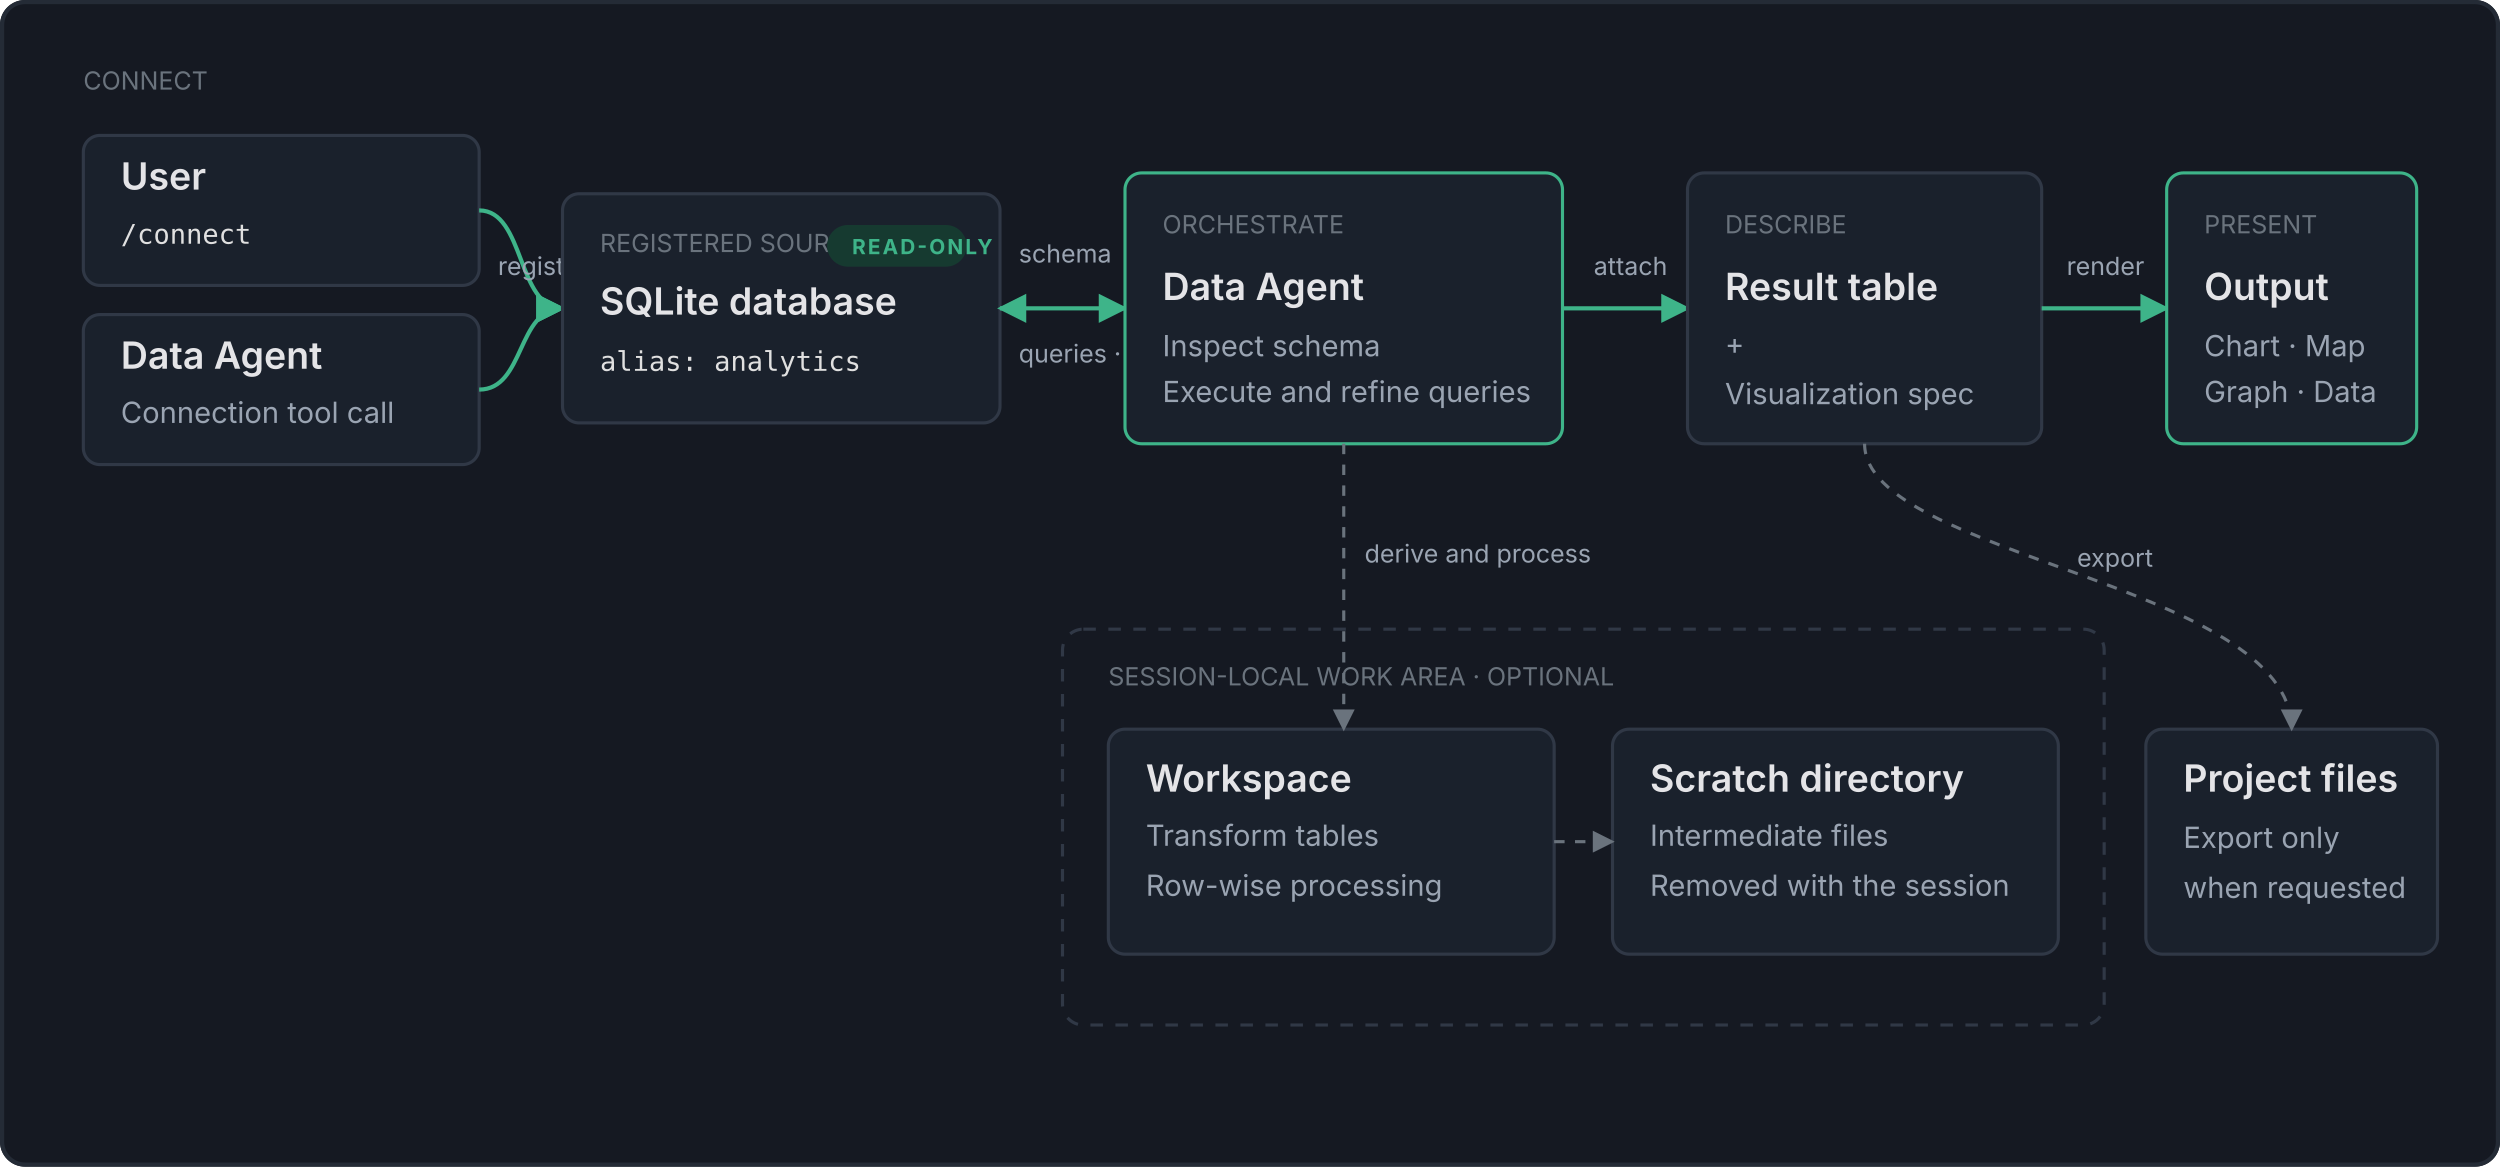
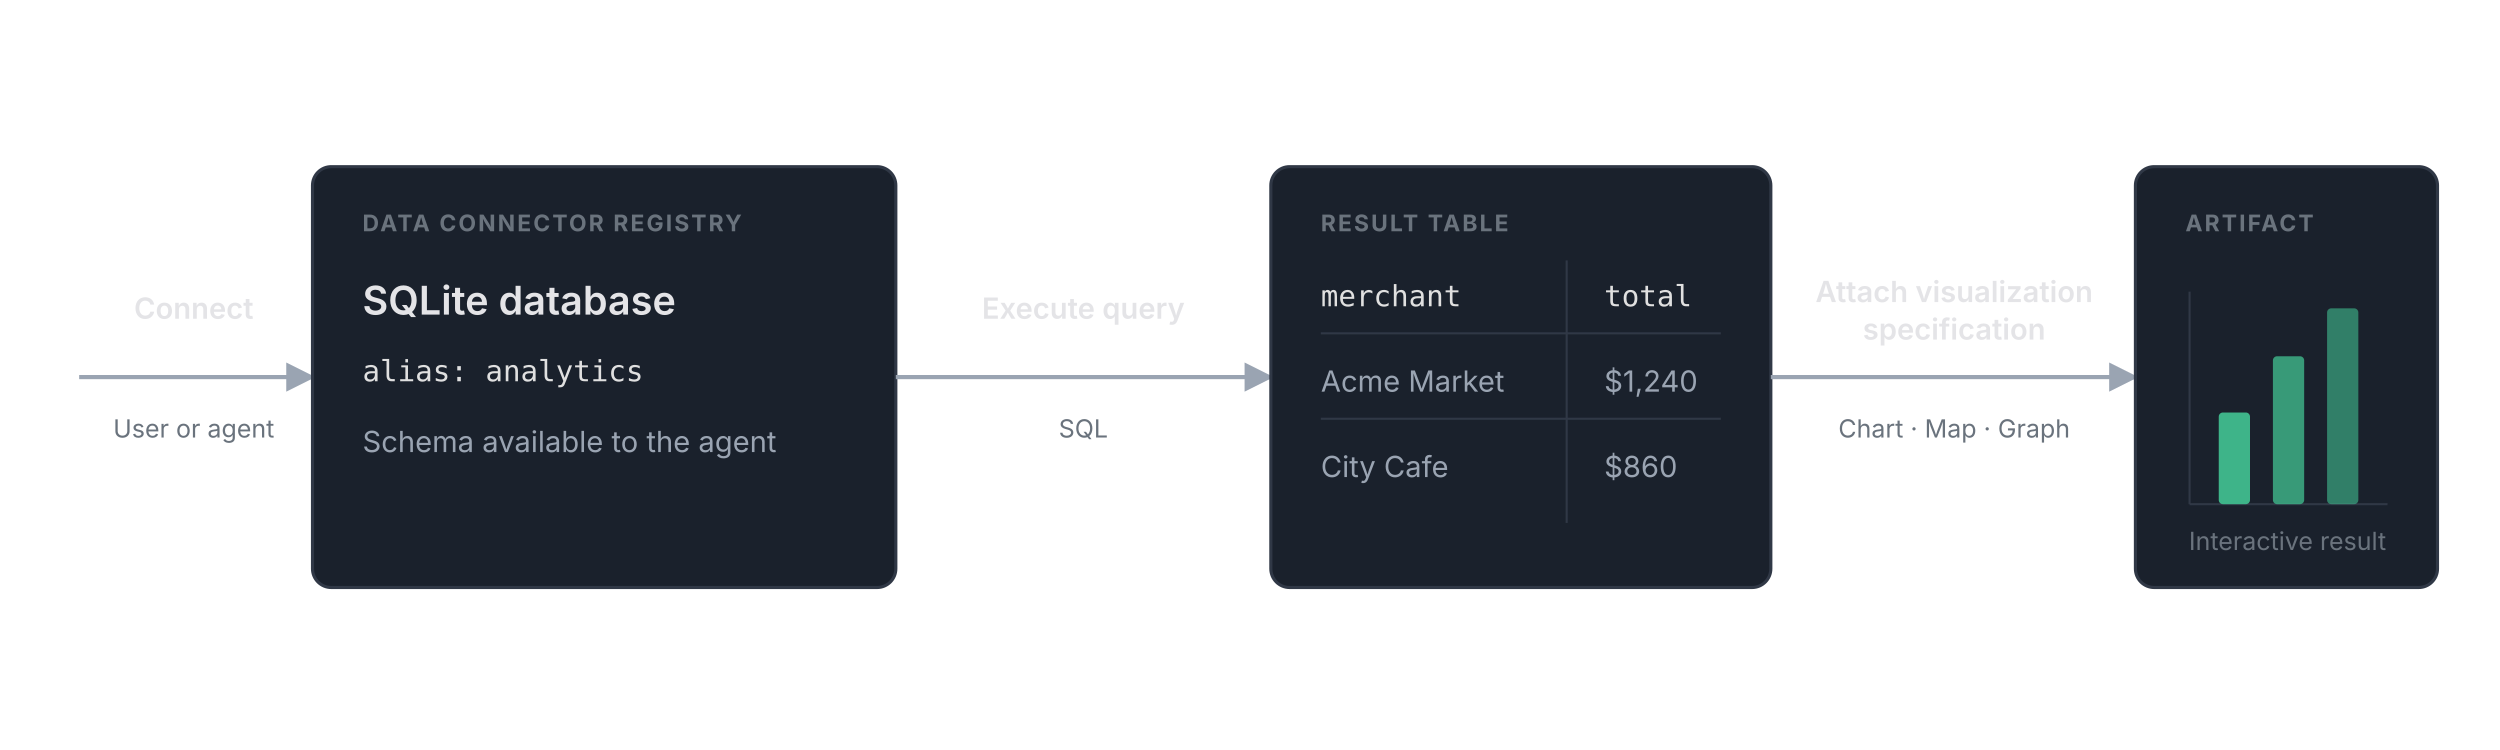
- <svg xmlns="http://www.w3.org/2000/svg" width="1200" height="560" viewBox="0 0 1200 560" role="img" aria-labelledby="title description">
+ <svg xmlns="http://www.w3.org/2000/svg" width="1200" height="360" viewBox="0 0 1200 360" role="img" aria-labelledby="title description">
  <defs>
-     <marker id="arrow-mint" viewBox="0 0 10 10" refX="9" refY="5" markerWidth="7" markerHeight="7" orient="auto-start-reverse">
-       <path d="M 0 0 L 10 5 L 0 10 z" fill="#3eb489" />
-     </marker>
-     <marker id="arrow-muted" viewBox="0 0 10 10" refX="9" refY="5" markerWidth="7" markerHeight="7" orient="auto-start-reverse">
-       <path d="M 0 0 L 10 5 L 0 10 z" fill="#6a737d" />
+     <marker id="arrow" viewBox="0 0 10 10" refX="9" refY="5" markerWidth="7" markerHeight="7" orient="auto">
+       <path d="M 0 0 L 10 5 L 0 10 z" fill="#9aa4b2" />
    </marker>
    <style>
-       .panel { fill: #1a212c; stroke: #303846; stroke-width: 1.5; }
-       .panel-accent { fill: #1a212c; stroke: #3eb489; stroke-width: 1.5; }
-       .local-boundary { fill: #151922; stroke: #303846; stroke-width: 1.5; stroke-dasharray: 6 6; }
-       .title { fill: #e4e4e7; font: 600 18px -apple-system, BlinkMacSystemFont, "Segoe UI", sans-serif; }
+       .block { fill: #1a212c; stroke: #303846; stroke-width: 1.5; }
+       .block-label { fill: #6a737d; font: 700 11px -apple-system, BlinkMacSystemFont, "Segoe UI", sans-serif; letter-spacing: 1px; }
+       .title { fill: #e4e4e7; font: 600 19px -apple-system, BlinkMacSystemFont, "Segoe UI", sans-serif; }
      .body { fill: #9aa4b2; font: 14px -apple-system, BlinkMacSystemFont, "Segoe UI", sans-serif; }
-       .small { fill: #6a737d; font: 12px -apple-system, BlinkMacSystemFont, "Segoe UI", sans-serif; }
-       .mono { fill: #e0e0e0; font: 13px ui-monospace, SFMono-Regular, Menlo, Monaco, Consolas, monospace; }
-       .label { fill: #9aa4b2; font: 12px -apple-system, BlinkMacSystemFont, "Segoe UI", sans-serif; }
-       .badge { fill: #3eb489; font: 700 10px -apple-system, BlinkMacSystemFont, "Segoe UI", sans-serif; letter-spacing: 1px; }
-       .primary-line { fill: none; stroke: #3eb489; stroke-width: 2; marker-end: url(#arrow-mint); }
-       .two-way-line { fill: none; stroke: #3eb489; stroke-width: 2; marker-start: url(#arrow-mint); marker-end: url(#arrow-mint); }
-       .secondary-line { fill: none; stroke: #6a737d; stroke-width: 1.5; stroke-dasharray: 5 5; marker-end: url(#arrow-muted); }
+       .mono { fill: #e0e0e0; font: 14px ui-monospace, SFMono-Regular, Menlo, Monaco, Consolas, monospace; }
+       .action { fill: #e4e4e7; font: 600 14px -apple-system, BlinkMacSystemFont, "Segoe UI", sans-serif; text-anchor: middle; }
+       .actor { fill: #6a737d; font: 12px -apple-system, BlinkMacSystemFont, "Segoe UI", sans-serif; text-anchor: middle; }
+       .arrow { fill: none; stroke: #9aa4b2; stroke-width: 2; marker-end: url(#arrow); }
+       .table-line { stroke: #303846; stroke-width: 1; }
+       .chart-bar { fill: #3eb489; }
    </style>
  </defs>
-   <rect width="1200" height="560" rx="12" fill="#151922" />
-   <rect x="1" y="1" width="1198" height="558" rx="11" fill="none" stroke="#242b36" stroke-width="2" />
-   <text x="40" y="43" class="small">CONNECT</text>
-   <rect x="40" y="65" width="190" height="72" rx="8" class="panel" />
-   <text x="58" y="91" class="title">User</text>
-   <text x="58" y="117" class="mono">/connect</text>
-   <rect x="40" y="151" width="190" height="72" rx="8" class="panel" />
-   <text x="58" y="177" class="title">Data Agent</text>
-   <text x="58" y="203" class="body">Connection tool call</text>
-   <path d="M 230 101 C 252 101, 248 148, 270 148" class="primary-line" />
-   <path d="M 230 187 C 252 187, 248 148, 270 148" class="primary-line" />
-   <text x="239" y="132" class="label">register</text>
-   <rect x="270" y="93" width="210" height="110" rx="8" class="panel" />
-   <text x="288" y="121" class="small">REGISTERED SOURCE</text>
-   <text x="288" y="151" class="title">SQLite database</text>
-   <text x="288" y="178" class="mono">alias: analytics</text>
-   <rect x="397" y="108" width="67" height="20" rx="10" fill="#163a30" />
-   <text x="409" y="122" class="badge">READ-ONLY</text>
-   <path d="M 480 148 L 540 148" class="two-way-line" />
-   <text x="489" y="126" class="label">schema</text>
-   <text x="489" y="174" class="label">queries · rows</text>
-   <rect x="540" y="83" width="210" height="130" rx="8" class="panel-accent" />
-   <text x="558" y="112" class="small">ORCHESTRATE</text>
-   <text x="558" y="144" class="title">Data Agent</text>
-   <text x="558" y="171" class="body">Inspect schema</text>
-   <text x="558" y="193" class="body">Execute and refine queries</text>
-   <path d="M 750 148 L 810 148" class="primary-line" />
-   <text x="765" y="132" class="label">attach</text>
-   <rect x="810" y="83" width="170" height="130" rx="8" class="panel" />
-   <text x="828" y="112" class="small">DESCRIBE</text>
-   <text x="828" y="144" class="title">Result table</text>
-   <text x="828" y="170" class="body">+</text>
-   <text x="828" y="194" class="body">Visualization spec</text>
-   <path d="M 980 148 L 1040 148" class="primary-line" />
-   <text x="992" y="132" class="label">render</text>
-   <rect x="1040" y="83" width="120" height="130" rx="8" class="panel-accent" />
-   <text x="1058" y="112" class="small">PRESENT</text>
-   <text x="1058" y="144" class="title">Output</text>
-   <text x="1058" y="171" class="body">Chart · Map</text>
-   <text x="1058" y="193" class="body">Graph · Data</text>
-   <rect x="510" y="302" width="500" height="190" rx="10" class="local-boundary" />
-   <text x="532" y="329" class="small">SESSION-LOCAL WORK AREA · OPTIONAL</text>
-   <rect x="532" y="350" width="214" height="108" rx="8" class="panel" />
-   <text x="550" y="380" class="title">Workspace</text>
-   <text x="550" y="406" class="body">Transform tables</text>
-   <text x="550" y="430" class="body">Row-wise processing</text>
-   <rect x="774" y="350" width="214" height="108" rx="8" class="panel" />
-   <text x="792" y="380" class="title">Scratch directory</text>
-   <text x="792" y="406" class="body">Intermediate files</text>
-   <text x="792" y="430" class="body">Removed with the session</text>
-   <path d="M 645 213 L 645 350" class="secondary-line" />
-   <text x="655" y="270" class="label">derive and process</text>
-   <path d="M 746 404 L 774 404" class="secondary-line" />
-   <rect x="1030" y="350" width="140" height="108" rx="8" class="panel" />
-   <text x="1048" y="380" class="title">Project files</text>
-   <text x="1048" y="407" class="body">Export only</text>
-   <text x="1048" y="431" class="body">when requested</text>
-   <path d="M 895 213 C 895 267, 1100 280, 1100 350" class="secondary-line" />
-   <text x="997" y="272" class="label">export</text>
+   <path d="M 38 181 L 150 181" class="arrow" />
+   <text x="93" y="153" class="action">Connect</text>
+   <text x="93" y="210" class="actor">User or agent</text>
+   <rect x="150" y="80" width="280" height="202" rx="9" class="block" />
+   <text x="174" y="111" class="block-label">DATA CONNECTOR REGISTRY</text>
+   <text x="174" y="151" class="title">SQLite database</text>
+   <text x="174" y="183" class="mono">alias: analytics</text>
+   <text x="174" y="217" class="body">Schema available to the agent</text>
+   <path d="M 430 181 L 610 181" class="arrow" />
+   <text x="520" y="153" class="action">Execute query</text>
+   <text x="520" y="210" class="actor">SQL</text>
+   <rect x="610" y="80" width="240" height="202" rx="9" class="block" />
+   <text x="634" y="111" class="block-label">RESULT TABLE</text>
+   <text x="634" y="147" class="mono">merchant</text>
+   <text x="770" y="147" class="mono">total</text>
+   <line x1="634" y1="160" x2="826" y2="160" class="table-line" />
+   <text x="634" y="188" class="body">Acme Market</text>
+   <text x="770" y="188" class="body">$1,240</text>
+   <line x1="634" y1="201" x2="826" y2="201" class="table-line" />
+   <text x="634" y="229" class="body">City Cafe</text>
+   <text x="770" y="229" class="body">$860</text>
+   <line x1="752" y1="125" x2="752" y2="251" class="table-line" />
+   <path d="M 850 181 L 1025 181" class="arrow" />
+   <text x="938" y="145" class="action">Attach visualization</text>
+   <text x="938" y="163" class="action">specification</text>
+   <text x="938" y="210" class="actor">Chart · Map · Graph</text>
+   <rect x="1025" y="80" width="145" height="202" rx="9" class="block" />
+   <text x="1049" y="111" class="block-label">ARTIFACT</text>
+   <line x1="1051" y1="242" x2="1146" y2="242" class="table-line" />
+   <line x1="1051" y1="140" x2="1051" y2="242" class="table-line" />
+   <rect x="1065" y="198" width="15" height="44" rx="2" class="chart-bar" />
+   <rect x="1091" y="171" width="15" height="71" rx="2" class="chart-bar" opacity="0.82" />
+   <rect x="1117" y="148" width="15" height="94" rx="2" class="chart-bar" opacity="0.64" />
+   <text x="1098" y="264" class="actor">Interactive result</text>
</svg>
